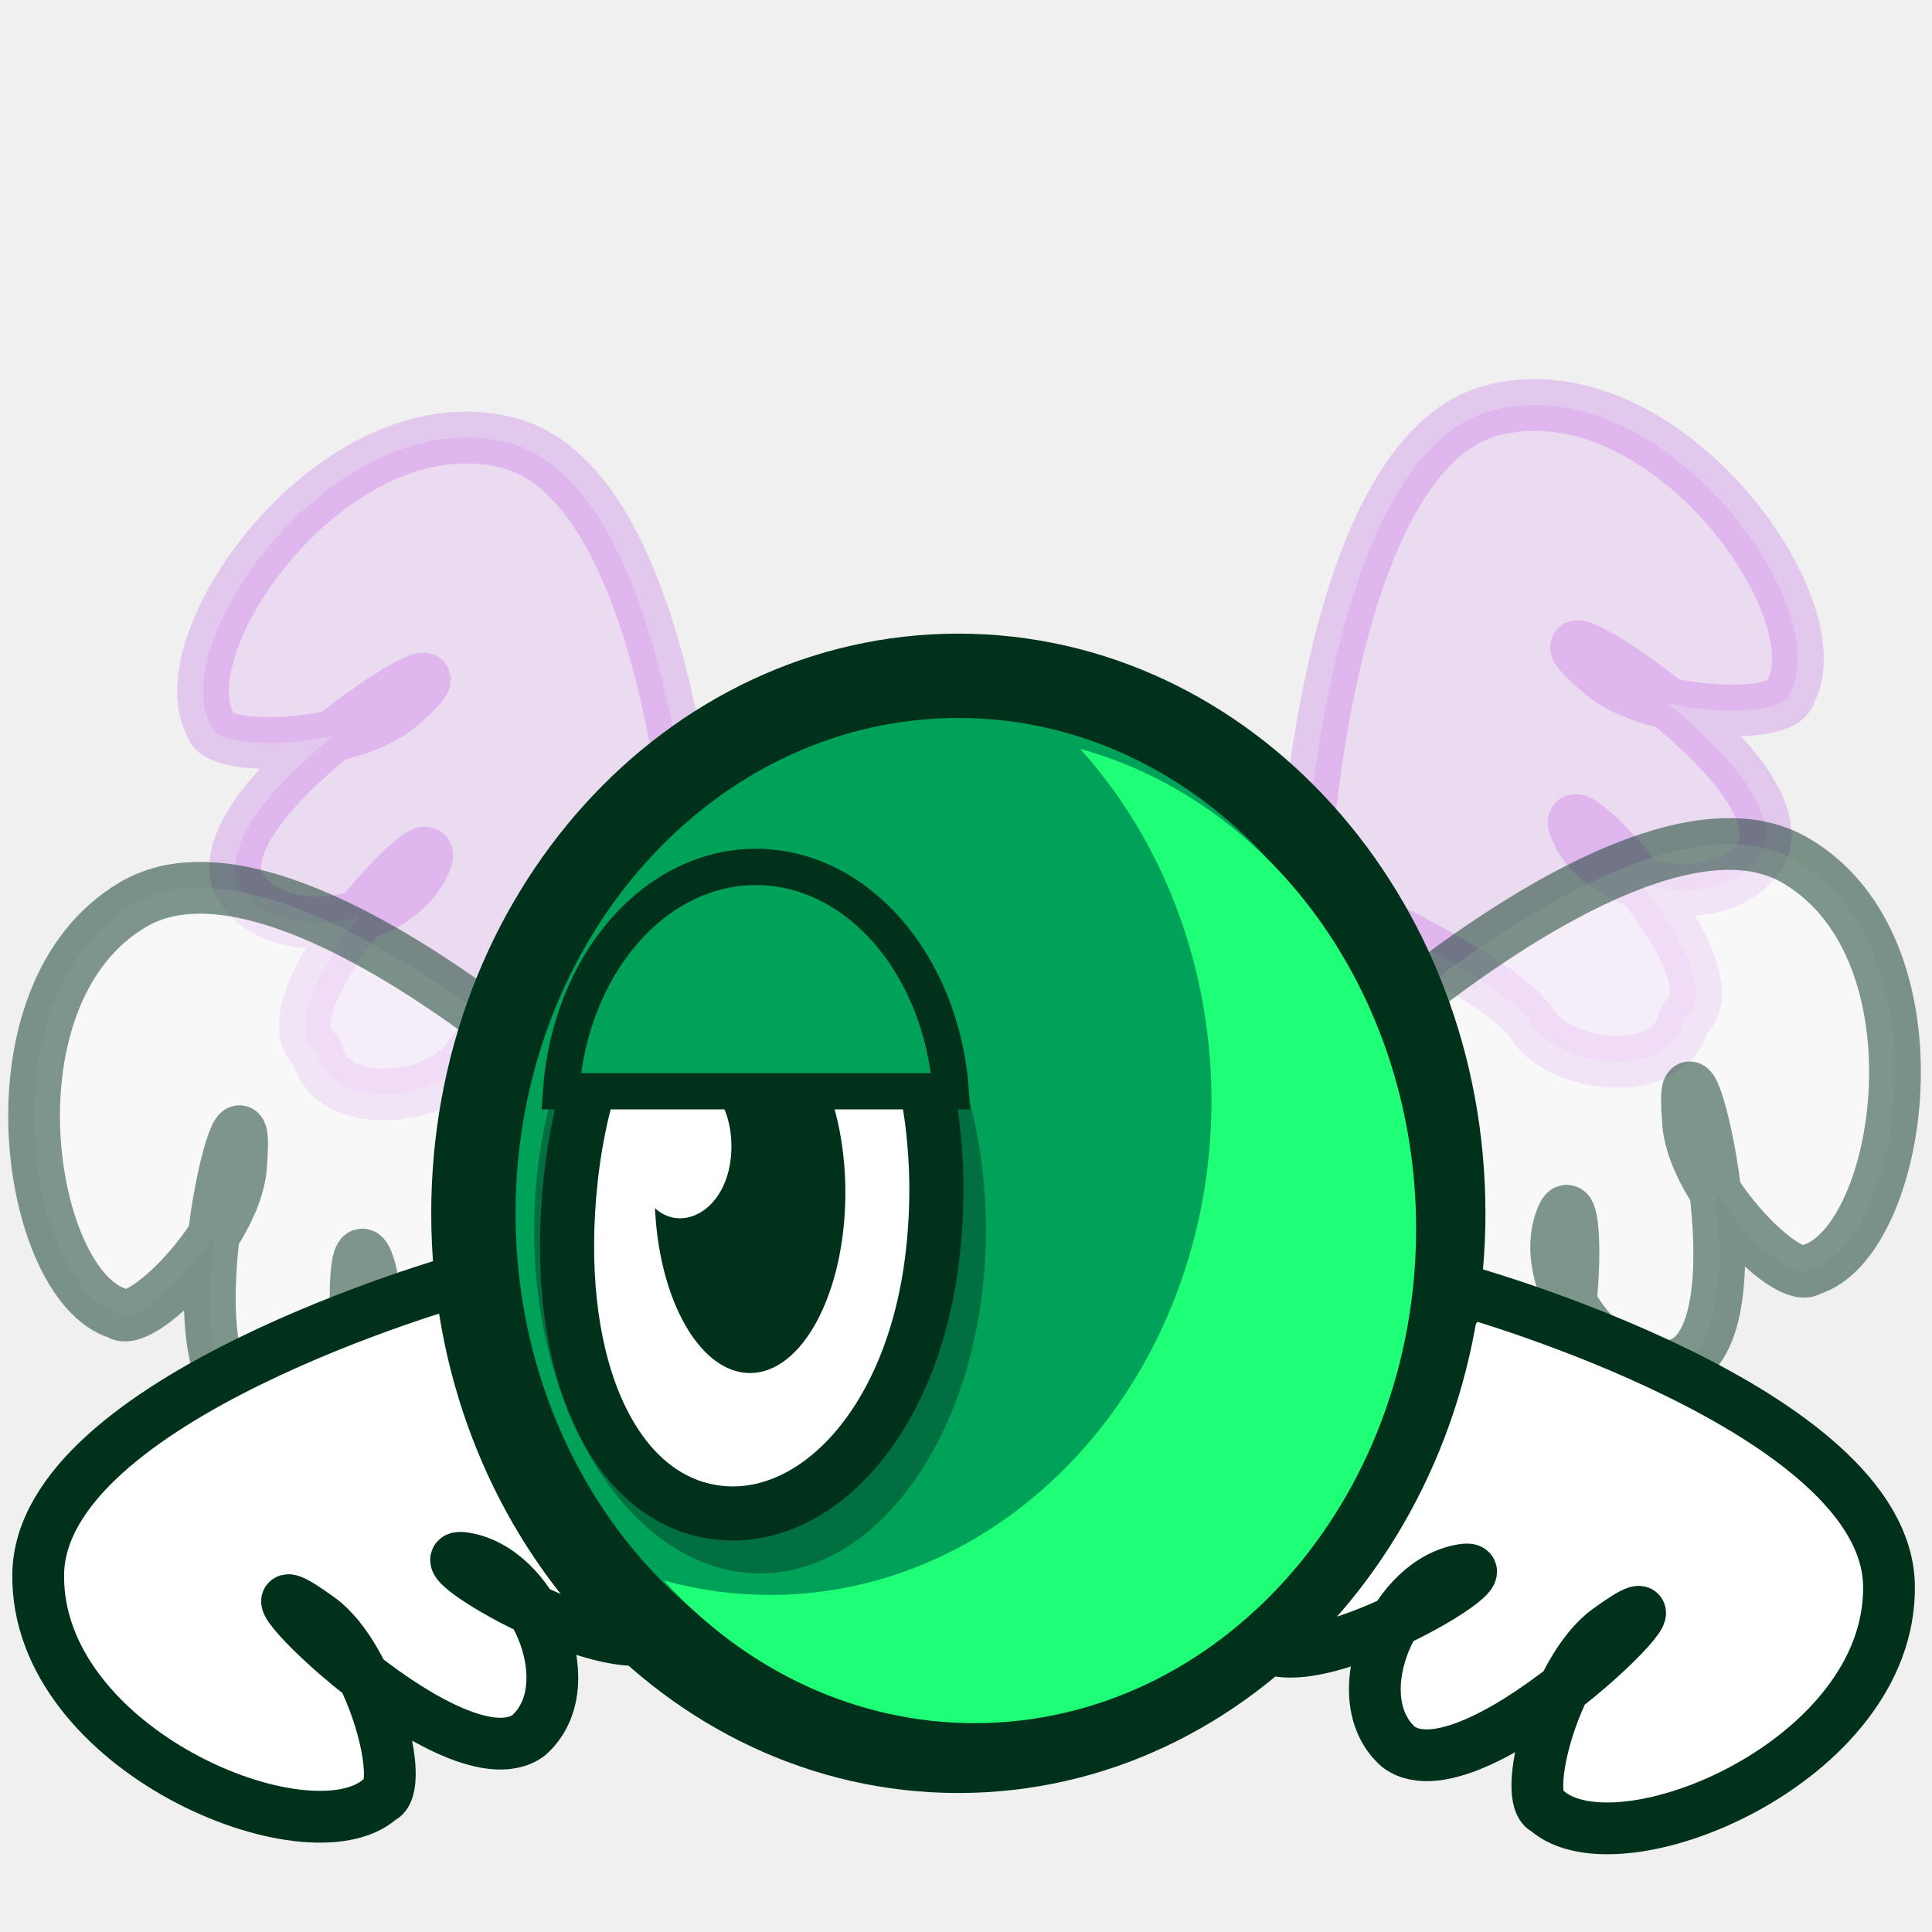
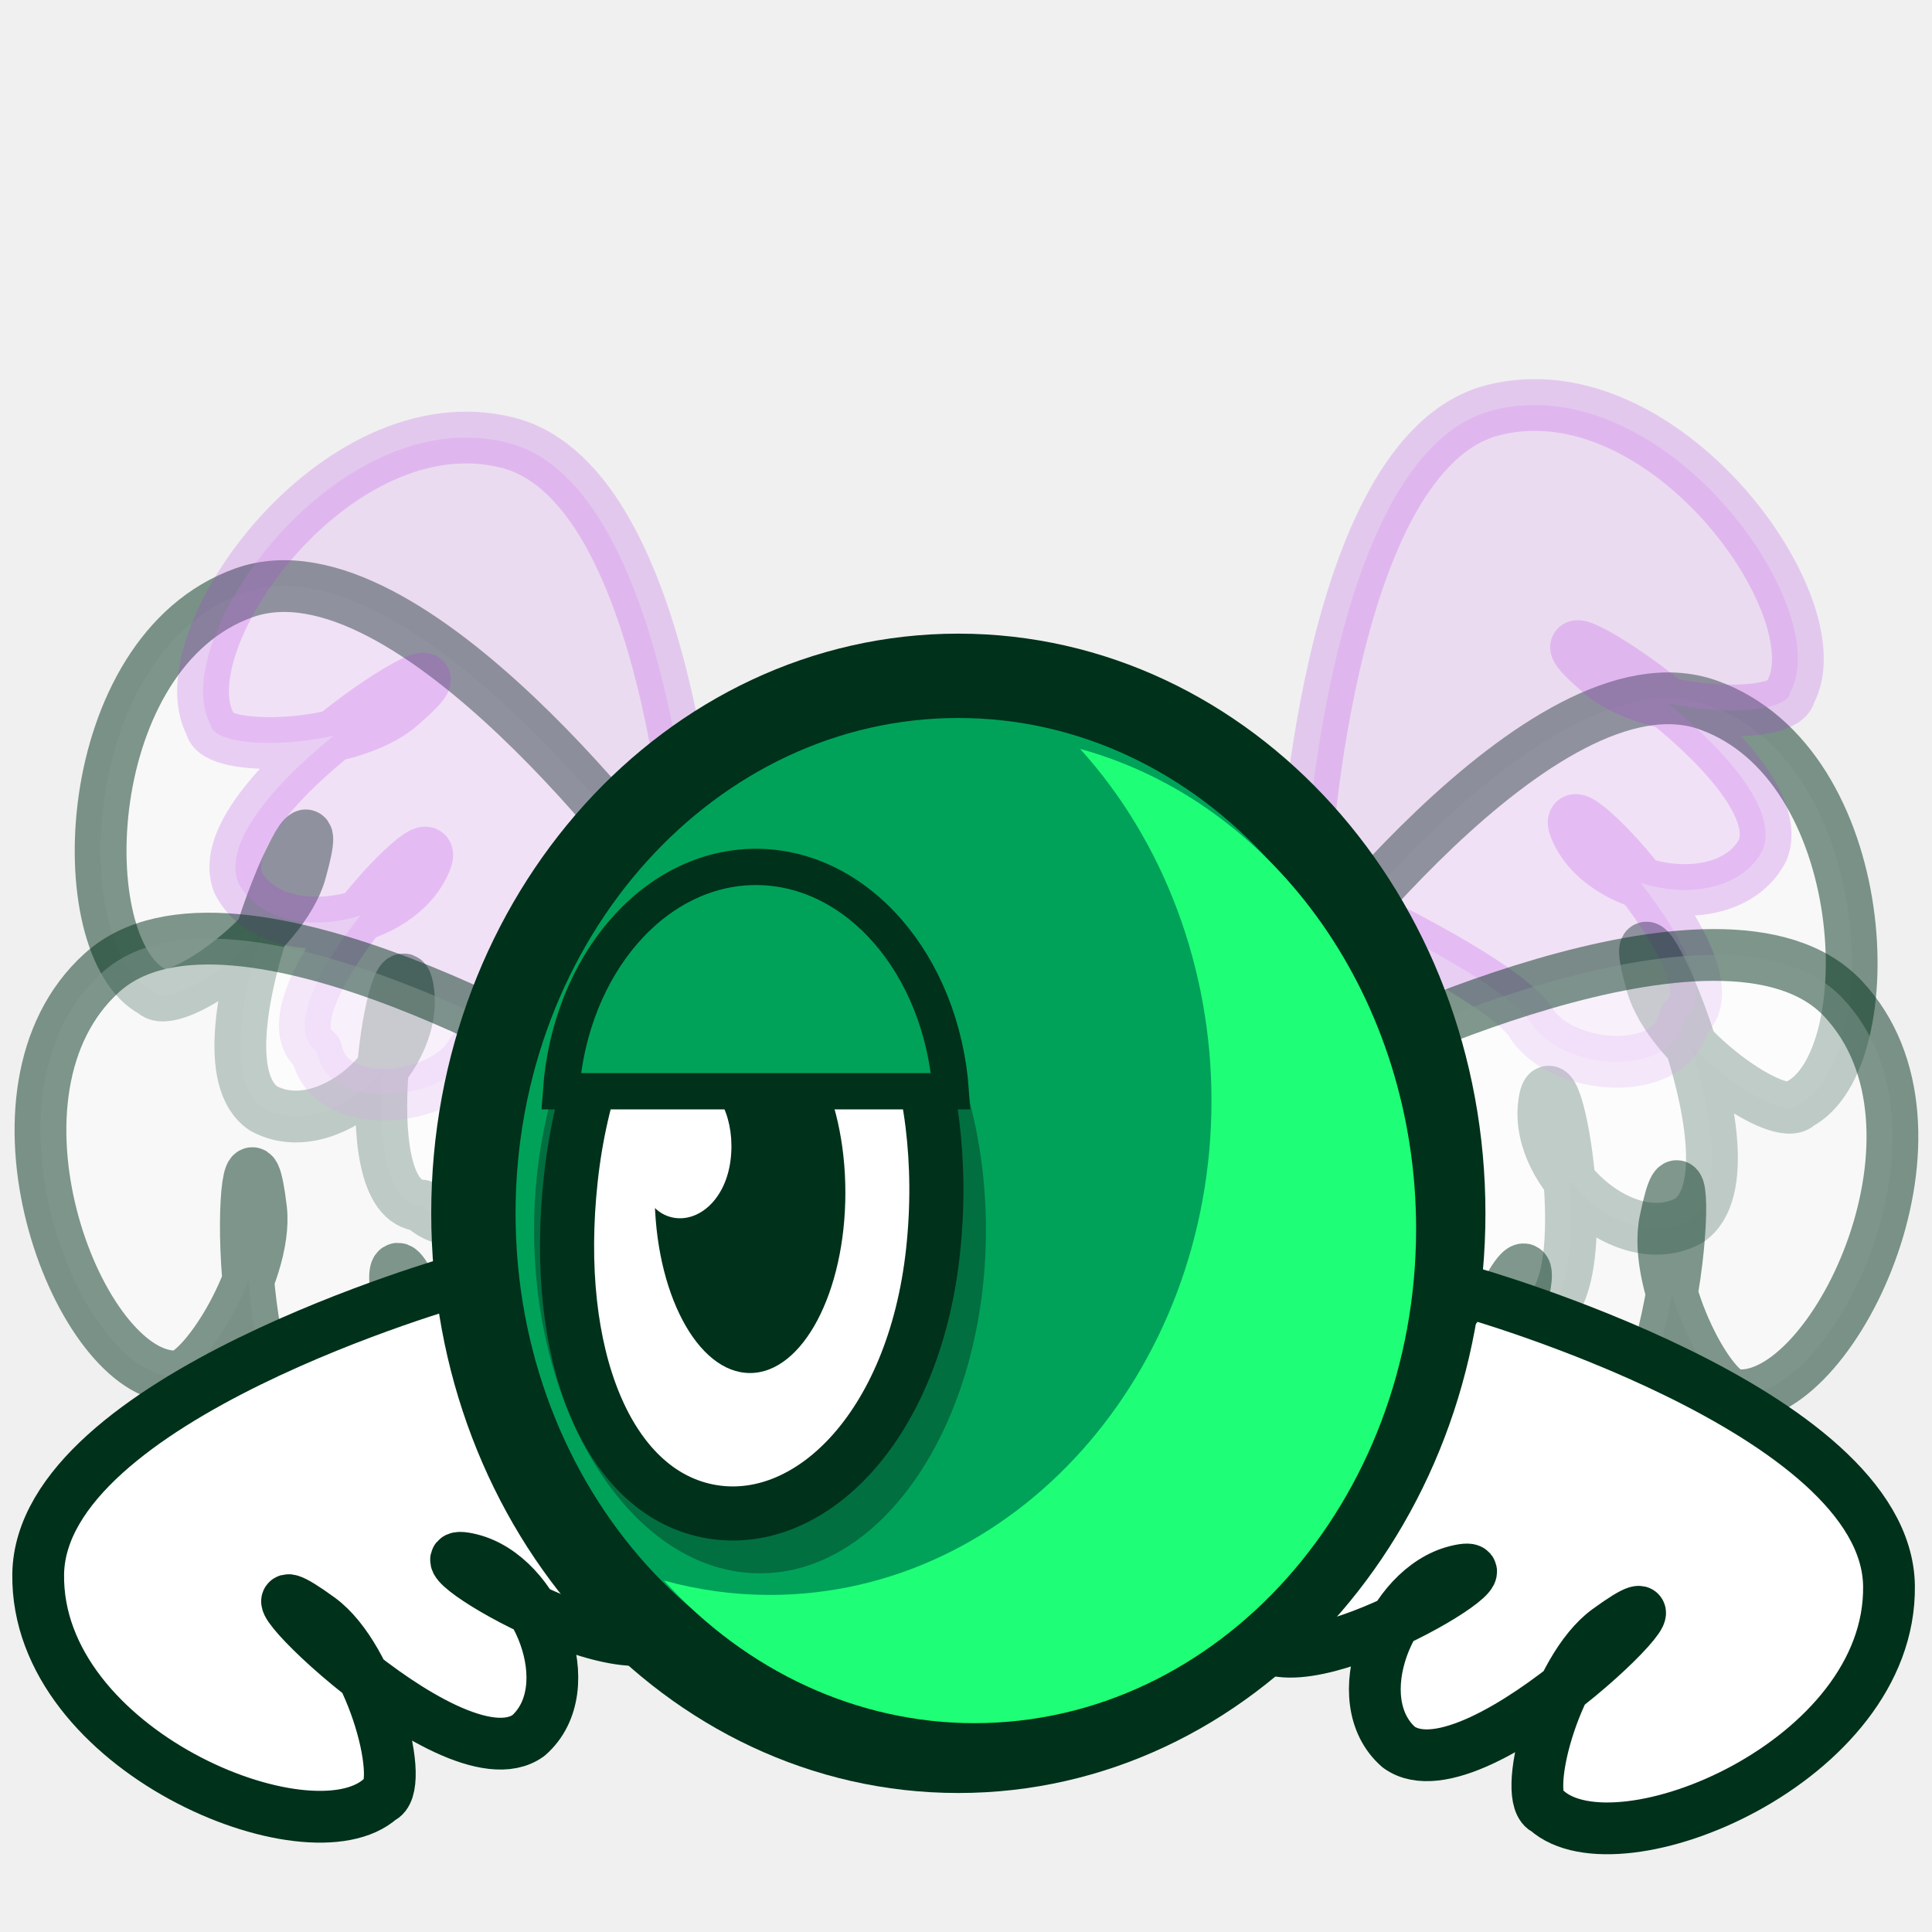
<svg xmlns="http://www.w3.org/2000/svg" width="100" height="100" viewBox="0 0 26.458 26.458" version="1.1" id="svg1" xml:space="preserve">
  <defs id="defs1">
    <linearGradient id="linearGradient13895">
      <stop style="stop-color:#000000;stop-opacity:1;" offset="0" id="stop13893" />
    </linearGradient>
    <filter style="color-interpolation-filters:sRGB;" id="filter14269" x="-0.312" y="-0.296" width="1.623" height="1.592">
      <feGaussianBlur stdDeviation="0.205" result="blur" id="feGaussianBlur14263" />
      <feComposite in="SourceGraphic" in2="blur" operator="in" result="composite1" id="feComposite14265" />
      <feComposite in="composite1" in2="composite1" operator="in" result="composite2" id="feComposite14267" />
    </filter>
    <filter style="color-interpolation-filters:sRGB;" id="filter14269-3" x="-0.312" y="-0.296" width="1.623" height="1.592">
      <feGaussianBlur stdDeviation="0.205" result="blur" id="feGaussianBlur14263-56" />
      <feComposite in="SourceGraphic" in2="blur" operator="in" result="composite1" id="feComposite14265-29" />
      <feComposite in="composite1" in2="composite1" operator="in" result="composite2" id="feComposite14267-1" />
    </filter>
    <filter style="color-interpolation-filters:sRGB;" id="filter14269-5" x="-0.312" y="-0.296" width="1.623" height="1.592">
      <feGaussianBlur stdDeviation="0.205" result="blur" id="feGaussianBlur14263-6" />
      <feComposite in="SourceGraphic" in2="blur" operator="in" result="composite1" id="feComposite14265-2" />
      <feComposite in="composite1" in2="composite1" operator="in" result="composite2" id="feComposite14267-9" />
    </filter>
    <filter style="color-interpolation-filters:sRGB;" id="filter14269-1" x="-0.312" y="-0.296" width="1.623" height="1.592">
      <feGaussianBlur stdDeviation="0.205" result="blur" id="feGaussianBlur14263-2" />
      <feComposite in="SourceGraphic" in2="blur" operator="in" result="composite1" id="feComposite14265-7" />
      <feComposite in="composite1" in2="composite1" operator="in" result="composite2" id="feComposite14267-0" />
    </filter>
    <filter style="color-interpolation-filters:sRGB;" id="filter14269-2" x="-0.312" y="-0.296" width="1.623" height="1.592">
      <feGaussianBlur stdDeviation="0.205" result="blur" id="feGaussianBlur14263-61" />
      <feComposite in="SourceGraphic" in2="blur" operator="in" result="composite1" id="feComposite14265-8" />
      <feComposite in="composite1" in2="composite1" operator="in" result="composite2" id="feComposite14267-7" />
    </filter>
    <filter style="color-interpolation-filters:sRGB;" id="filter14269-5-5" x="-0.312" y="-0.296" width="1.623" height="1.592">
      <feGaussianBlur stdDeviation="0.205" result="blur" id="feGaussianBlur14263-6-9" />
      <feComposite in="SourceGraphic" in2="blur" operator="in" result="composite1" id="feComposite14265-2-2" />
      <feComposite in="composite1" in2="composite1" operator="in" result="composite2" id="feComposite14267-9-2" />
    </filter>
    <filter style="color-interpolation-filters:sRGB;" id="filter14269-9" x="-0.312" y="-0.296" width="1.623" height="1.592">
      <feGaussianBlur stdDeviation="0.205" result="blur" id="feGaussianBlur14263-3" />
      <feComposite in="SourceGraphic" in2="blur" operator="in" result="composite1" id="feComposite14265-1" />
      <feComposite in="composite1" in2="composite1" operator="in" result="composite2" id="feComposite14267-94" />
    </filter>
    <filter style="color-interpolation-filters:sRGB;" id="filter14269-5-0" x="-0.312" y="-0.296" width="1.623" height="1.592">
      <feGaussianBlur stdDeviation="0.205" result="blur" id="feGaussianBlur14263-6-6" />
      <feComposite in="SourceGraphic" in2="blur" operator="in" result="composite1" id="feComposite14265-2-3" />
      <feComposite in="composite1" in2="composite1" operator="in" result="composite2" id="feComposite14267-9-20" />
    </filter>
    <filter style="color-interpolation-filters:sRGB;" id="filter14269-52" x="-0.312" y="-0.296" width="1.623" height="1.592">
      <feGaussianBlur stdDeviation="0.205" result="blur" id="feGaussianBlur14263-5" />
      <feComposite in="SourceGraphic" in2="blur" operator="in" result="composite1" id="feComposite14265-4" />
      <feComposite in="composite1" in2="composite1" operator="in" result="composite2" id="feComposite14267-74" />
    </filter>
    <filter style="color-interpolation-filters:sRGB;" id="filter14269-5-4" x="-0.312" y="-0.296" width="1.623" height="1.592">
      <feGaussianBlur stdDeviation="0.205" result="blur" id="feGaussianBlur14263-6-3" />
      <feComposite in="SourceGraphic" in2="blur" operator="in" result="composite1" id="feComposite14265-2-1" />
      <feComposite in="composite1" in2="composite1" operator="in" result="composite2" id="feComposite14267-9-4" />
    </filter>
  </defs>
  <g id="layer1">
+     <path style="fill:#ffffff;fill-opacity:0.517;stroke:#00311b;stroke-width:0.709;stroke-linecap:round;stroke-linejoin:round;stroke-dasharray:none;stroke-opacity:0.495" d="m 17.614,13.657 c 0,0 3.507,-4.812 5.78,-4.002 2.273,0.81 2.409,4.861 1.244,5.467 -0.253,0.289 -1.772,-0.773 -2.017,-1.643 -0.559,-1.982 1.609,2.498 0.506,3.238 -0.862,0.468 -2.092,-0.645 -1.985,-1.581 0.124,-1.078 0.87,2.866 -0.181,2.911 -0.608,0.616 -1.803,-0.356 -1.78,-1.109 0.023,-0.753 -1.567,-3.28 -1.567,-3.28 z" id="path11" />
    <path style="fill:#d389ef;fill-opacity:0.203;stroke:#b12fe4;stroke-width:0.709;stroke-linecap:round;stroke-linejoin:round;stroke-dasharray:none;stroke-opacity:0.206" d="m 17.851,12.143 c 0,0 0.266,-5.949 2.608,-6.529 2.342,-0.58 4.693,2.722 4.057,3.871 -0.051,0.381 -1.904,0.334 -2.589,-0.256 -1.56,-1.343 2.721,1.194 2.21,2.419 -0.46,0.866 -2.1,0.618 -2.528,-0.222 -0.492,-0.967 2.308,1.909 1.457,2.526 -0.167,0.85 -1.7,0.7 -2.096,0.059 C 20.573,13.371 17.851,12.143 17.851,12.143 Z" id="path10" />
+     <path style="fill:#ffffff;fill-opacity:0.517;stroke:#00311b;stroke-width:0.709;stroke-linecap:round;stroke-linejoin:round;stroke-dasharray:none;stroke-opacity:0.495" d="m 9.122,12.12 c 0,0 -3.507,-4.812 -5.78,-4.002 -2.273,0.81 -2.409,4.861 -1.244,5.467 0.253,0.289 1.772,-0.773 2.017,-1.643 0.559,-1.982 -1.609,2.498 -0.506,3.238 0.862,0.468 2.092,-0.645 1.985,-1.581 -0.124,-1.078 -0.87,2.866 0.181,2.911 0.608,0.616 1.803,-0.356 1.78,-1.109 -0.023,-0.753 1.567,-3.28 1.567,-3.28 z" id="path6" />
    <path style="fill:#d389ef;fill-opacity:0.203;stroke:#b12fe4;stroke-width:0.709;stroke-linecap:round;stroke-linejoin:round;stroke-dasharray:none;stroke-opacity:0.206" d="m 9.551,12.589 c 0,0 -0.266,-5.949 -2.608,-6.529 C 4.6,5.479 2.25,8.781 2.886,9.93 2.937,10.311 4.79,10.265 5.475,9.675 7.036,8.331 2.755,10.869 3.265,12.094 3.726,12.96 5.366,12.712 5.793,11.872 6.285,10.905 3.485,13.781 4.336,14.399 c 0.167,0.85 1.7,0.7 2.096,0.059 0.397,-0.641 3.118,-1.869 3.118,-1.869 z" id="path9" />
-     <path style="fill:#ffffff;fill-opacity:0.517;stroke:#00311b;stroke-width:0.709;stroke-linecap:round;stroke-linejoin:round;stroke-dasharray:none;stroke-opacity:0.495" d="m 18.167,14.643 c 0,0 4.341,-4.076 6.424,-2.858 2.083,1.218 1.463,5.224 0.206,5.603 -0.302,0.237 -1.597,-1.089 -1.677,-1.99 -0.181,-2.051 1.116,2.754 -0.105,3.275 -0.934,0.299 -1.936,-1.022 -1.656,-1.922 0.322,-1.036 0.322,2.978 -0.719,2.826 -0.712,0.492 -1.706,-0.685 -1.543,-1.42 0.163,-0.736 -0.93,-3.514 -0.93,-3.514 z" id="path5" />
-     <path style="fill:#ffffff;fill-opacity:0.517;stroke:#00311b;stroke-width:0.709;stroke-linecap:round;stroke-linejoin:round;stroke-dasharray:none;stroke-opacity:0.495" d="m 8.251,15.243 c 0,0 -4.341,-4.076 -6.424,-2.858 -2.083,1.218 -1.463,5.224 -0.206,5.603 0.302,0.237 1.597,-1.089 1.677,-1.99 0.181,-2.051 -1.116,2.754 0.105,3.275 0.934,0.299 1.936,-1.022 1.656,-1.922 C 4.736,16.316 4.737,20.33 5.778,20.178 6.49,20.67 7.484,19.494 7.321,18.758 7.158,18.022 8.251,15.243 8.251,15.243 Z" id="path4" />
+     <path style="fill:#ffffff;fill-opacity:0.517;stroke:#00311b;stroke-width:0.709;stroke-linecap:round;stroke-linejoin:round;stroke-dasharray:none;stroke-opacity:0.495" d="m 18.27,14.588 c 0,0 5.322,-2.671 6.972,-0.909 1.65,1.761 -0.086,5.424 -1.399,5.43 -0.357,0.141 -1.221,-1.499 -1.04,-2.385 0.411,-2.017 0.285,2.958 -1.033,3.11 -0.981,0.021 -1.565,-1.532 -1.04,-2.314 0.604,-0.901 -0.54,2.946 -1.495,2.504 -0.823,0.269 -1.44,-1.142 -1.074,-1.801 0.366,-0.659 0.11,-3.634 0.11,-3.634 z" id="path5" />
+     <path style="fill:#ffffff;fill-opacity:0.517;stroke:#00311b;stroke-width:0.709;stroke-linecap:round;stroke-linejoin:round;stroke-dasharray:none;stroke-opacity:0.495" d="m 8.268,14.806 c 0,0 -5.082,-3.103 -6.872,-1.485 -1.79,1.618 -0.365,5.413 0.944,5.527 0.344,0.171 1.341,-1.392 1.235,-2.29 -0.242,-2.045 -0.53,2.924 0.771,3.185 0.976,0.102 1.686,-1.396 1.229,-2.22 -0.527,-0.948 0.294,2.981 1.281,2.62 0.798,0.336 1.53,-1.019 1.22,-1.706 -0.31,-0.687 0.192,-3.63 0.192,-3.63 z" id="path4" />
    <path style="fill:#ffffff;fill-opacity:1;stroke:#00311b;stroke-width:0.709;stroke-linecap:round;stroke-linejoin:round;stroke-dasharray:none;stroke-opacity:1" d="m 20.104,17.693 c 0,0 5.732,1.612 5.765,4.025 0.032,2.413 -3.718,3.951 -4.692,3.07 -0.359,-0.136 0.108,-1.93 0.838,-2.463 1.663,-1.214 -1.782,2.378 -2.859,1.602 -0.739,-0.645 -0.124,-2.186 0.791,-2.411 1.054,-0.259 -2.384,1.813 -2.792,0.844 -0.789,-0.356 -0.295,-1.814 0.42,-2.055 0.714,-0.24 2.529,-2.611 2.529,-2.611 z" id="path3" />
    <path style="fill:#ffffff;fill-opacity:1;stroke:#00311b;stroke-width:0.709;stroke-linecap:round;stroke-linejoin:round;stroke-dasharray:none;stroke-opacity:1" d="m 6.288,17.534 c 0,0 -5.732,1.612 -5.765,4.025 -0.032,2.413 3.718,3.951 4.692,3.07 0.359,-0.136 -0.108,-1.93 -0.838,-2.463 -1.663,-1.214 1.782,2.378 2.859,1.602 C 7.975,23.122 7.36,21.581 6.445,21.356 5.392,21.097 8.829,23.17 9.237,22.2 10.026,21.844 9.532,20.386 8.817,20.145 8.103,19.905 6.288,17.534 6.288,17.534 Z" id="path2" />
    <ellipse style="fill:#00a259;fill-opacity:1;stroke:#00311b;stroke-width:1.155;stroke-dasharray:none;stroke-opacity:1" id="path1" cx="13.124" cy="16.616" rx="6.641" ry="7.361" />
    <ellipse style="fill:#09020b;fill-opacity:0.32;stroke:none;stroke-width:0.779;stroke-linecap:round;stroke-linejoin:round;stroke-opacity:0.206" id="path4-9" cx="10.408" cy="16.845" rx="3.094" ry="4.701" />
    <path id="ellipse3" style="fill:#ffffff;stroke:#00311b;stroke-width:0.741;stroke-opacity:1" d="m 12.777,17.141 c -0.265,2.429 -1.717,3.827 -3.086,3.551 -1.37,-0.276 -2.138,-2.122 -1.874,-4.551 0.265,-2.429 1.589,-4.174 2.959,-3.898 1.37,0.276 2.266,2.469 2.001,4.898 z" />
    <ellipse style="fill:#00311b;fill-opacity:1;stroke:none;stroke-width:0.772;stroke-opacity:1" id="path7" cx="10.271" cy="16.333" rx="1.306" ry="2.47" />
    <path id="path8" style="fill:#ffffff;stroke:none;stroke-width:0.176;stroke-opacity:1" d="m 10.005,15.885 c -0.067,0.541 -0.434,0.853 -0.78,0.791 -0.346,-0.062 -0.541,-0.473 -0.474,-1.014 0.067,-0.541 0.402,-0.93 0.748,-0.869 0.346,0.062 0.573,0.55 0.506,1.092 z" />
    <path id="ellipse14" style="fill:#00a259;fill-opacity:1;stroke:#00311b;stroke-width:0.497;stroke-dasharray:none;stroke-opacity:1" d="m 7.683,14.944 a 2.681,3.378 0 0 1 2.669,-3.072 2.681,3.378 0 0 1 2.669,3.072 z" />
    <path id="ellipse6" style="fill:#1eff77;fill-opacity:1;stroke:none;stroke-width:1.057;stroke-dasharray:none;stroke-opacity:1" d="m 14.792,10.256 a 6.049,6.769 0 0 1 4.601,6.573 6.049,6.769 0 0 1 -6.049,6.769 6.049,6.769 0 0 1 -4.251,-1.953 6.049,6.769 0 0 0 1.448,0.197 6.049,6.769 0 0 0 6.05,-6.769 6.049,6.769 0 0 0 -1.799,-4.817 z" />
  </g>
</svg>
